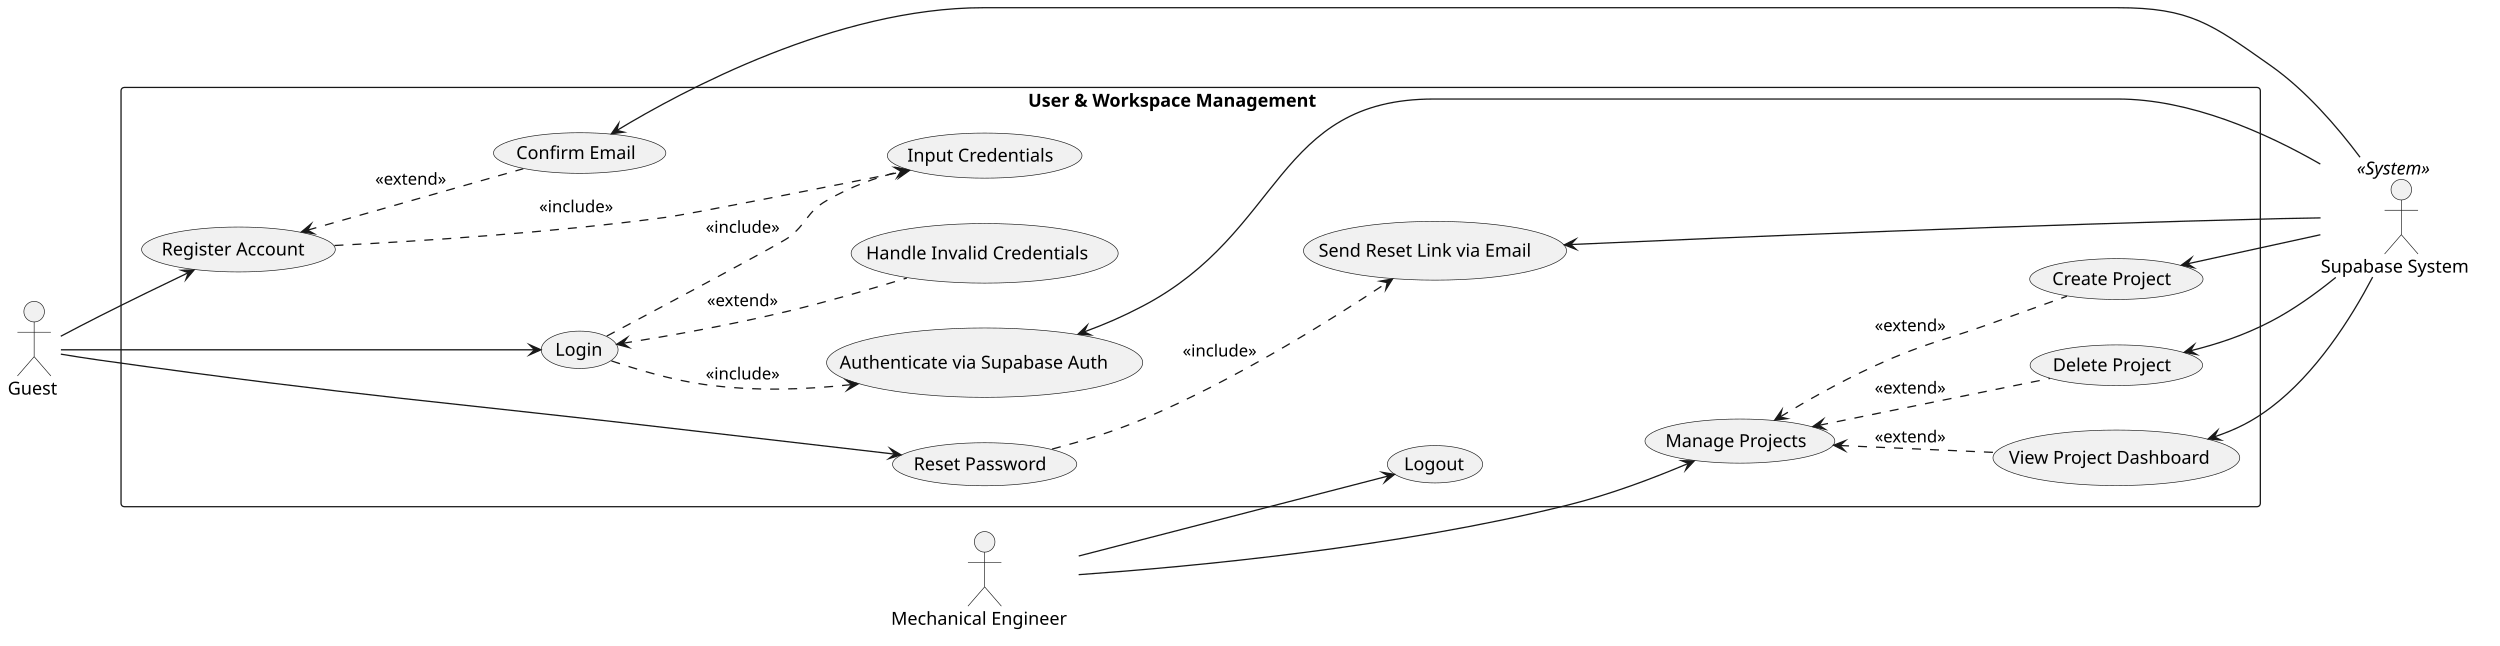
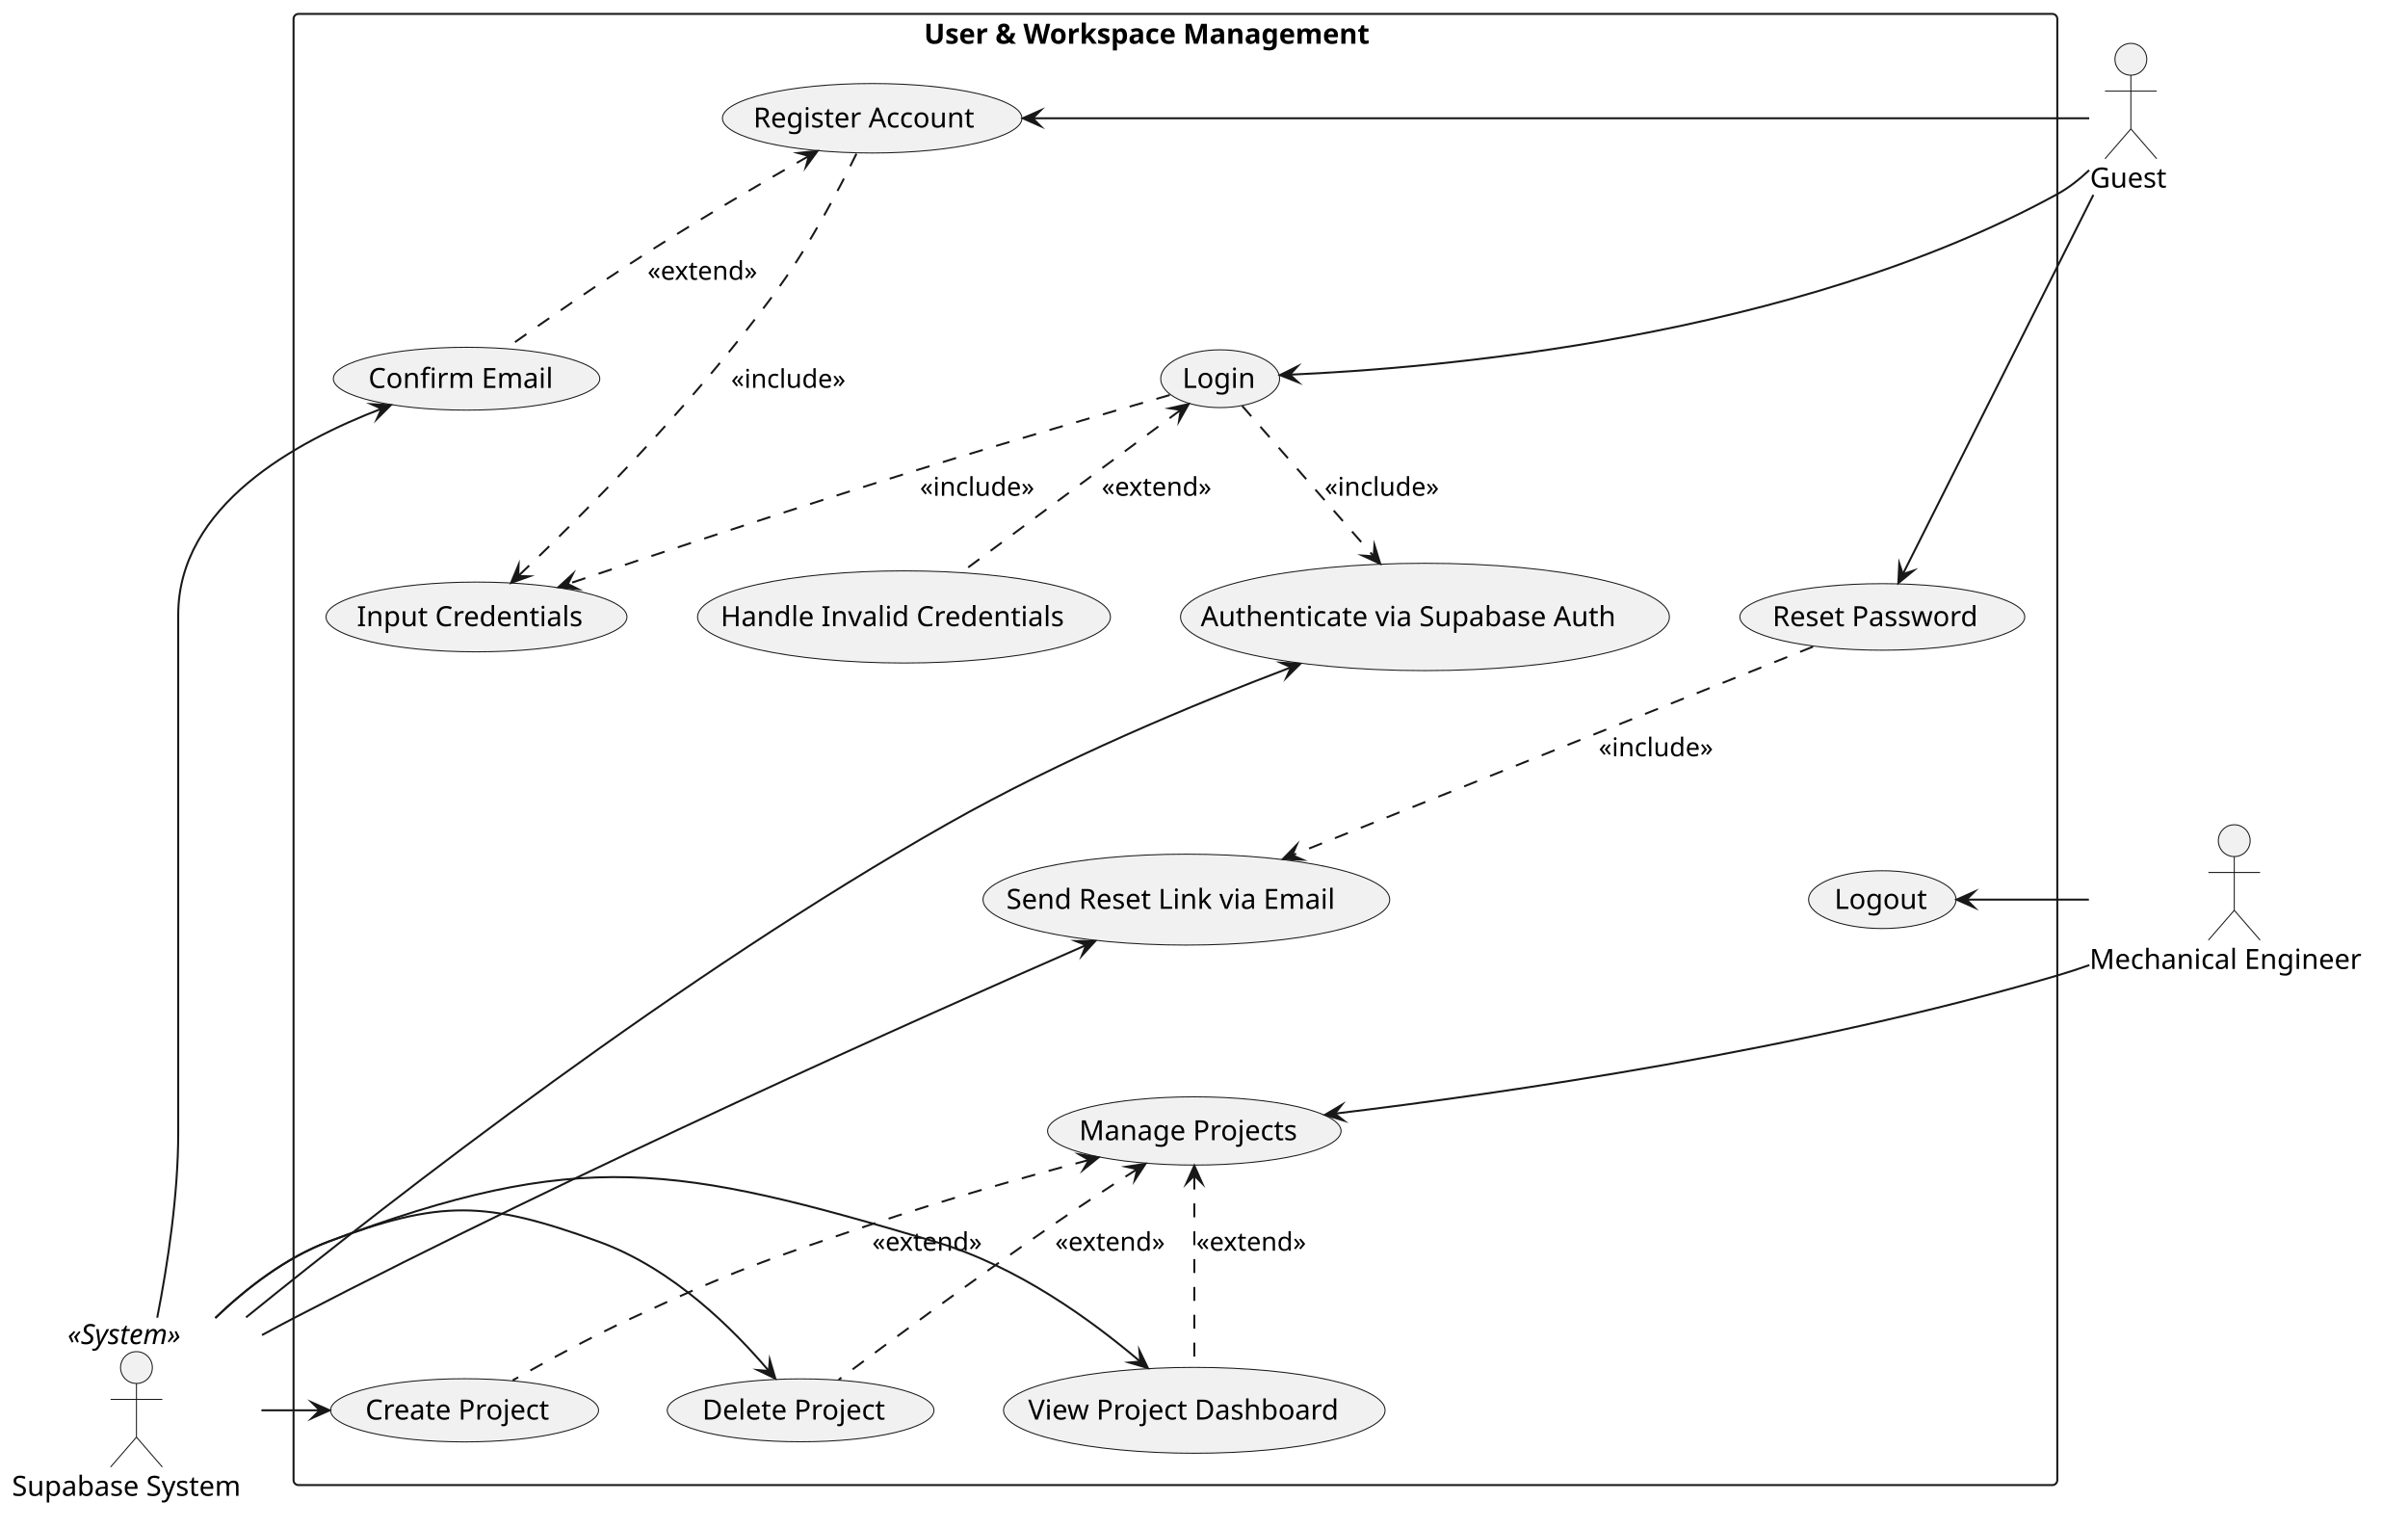
- <svg xmlns="http://www.w3.org/2000/svg" contentStyleType="text/css" data-diagram-type="DESCRIPTION" height="502px" preserveAspectRatio="none" style="width:1944px;height:502px;background:#FFFFFF;" version="1.1" viewBox="0 0 1944 502" width="1944px" zoomAndPan="magnify">
+ <svg xmlns="http://www.w3.org/2000/svg" contentStyleType="text/css" data-diagram-type="DESCRIPTION" height="768px" preserveAspectRatio="none" style="width:1211px;height:768px;background:#FFFFFF;" version="1.1" viewBox="0 0 1211 768" width="1211px" zoomAndPan="magnify">
  <defs />
  <g>
-     <g class="cluster" data-qualified-name="User . Workspace Management" data-source-line="8" id="ent0004">
-       <rect fill="none" height="326" rx="2.5" ry="2.5" style="stroke:#181818;stroke-width:1;" width="1663.52" x="94.12" y="68" />
-       <text fill="#000000" font-family="sans-serif" font-size="14" font-weight="700" lengthAdjust="spacing" textLength="252.855" x="799.453" y="82.995">User &amp; Workspace Management</text>
+     <g class="cluster" data-qualified-name="User . Workspace Management" data-source-line="7" id="ent0004">
+       <rect fill="none" height="739.68" rx="2.5" ry="2.5" style="stroke:#181818;stroke-width:1;" width="887" x="147.63" y="7" />
+       <text fill="#000000" font-family="sans-serif" font-size="14" font-weight="700" lengthAdjust="spacing" textLength="252.855" x="464.703" y="21.995">User &amp; Workspace Management</text>
    </g>
-     <g class="entity" data-qualified-name="User . Workspace Management.UC1" data-source-line="9" id="ent0005">
-       <ellipse cx="185.425" cy="194.003" fill="#F1F1F1" rx="75.315" ry="17.463" style="stroke:#181818;stroke-width:0.5;" />
-       <text fill="#000000" font-family="sans-serif" font-size="14" lengthAdjust="spacing" textLength="119.492" x="125.679" y="198.651">Register Account</text>
+     <g class="entity" data-qualified-name="User . Workspace Management.UC1" data-source-line="8" id="ent0005">
+       <ellipse cx="438.625" cy="59.463" fill="#F1F1F1" rx="75.315" ry="17.463" style="stroke:#181818;stroke-width:0.5;" />
+       <text fill="#000000" font-family="sans-serif" font-size="14" lengthAdjust="spacing" textLength="119.492" x="378.879" y="64.112">Register Account</text>
    </g>
-     <g class="entity" data-qualified-name="User . Workspace Management.UC1_1" data-source-line="10" id="ent0006">
-       <ellipse cx="765.674" cy="121.005" fill="#F1F1F1" rx="75.674" ry="17.535" style="stroke:#181818;stroke-width:0.5;" />
-       <text fill="#000000" font-family="sans-serif" font-size="14" lengthAdjust="spacing" textLength="120.36" x="705.494" y="125.653">Input Credentials</text>
+     <g class="entity" data-qualified-name="User . Workspace Management.UC1_1" data-source-line="9" id="ent0006">
+       <ellipse cx="239.635" cy="310.195" fill="#F1F1F1" rx="75.674" ry="17.535" style="stroke:#181818;stroke-width:0.5;" />
+       <text fill="#000000" font-family="sans-serif" font-size="14" lengthAdjust="spacing" textLength="120.36" x="179.454" y="314.843">Input Credentials</text>
    </g>
-     <g class="entity" data-qualified-name="User . Workspace Management.UC1_3" data-source-line="11" id="ent0007">
-       <ellipse cx="450.752" cy="119" fill="#F1F1F1" rx="67.002" ry="15.8" style="stroke:#181818;stroke-width:0.5;" />
-       <text fill="#000000" font-family="sans-serif" font-size="14" lengthAdjust="spacing" textLength="98.718" x="401.393" y="123.649">Confirm Email</text>
+     <g class="entity" data-qualified-name="User . Workspace Management.UC1_3" data-source-line="10" id="ent0007">
+       <ellipse cx="234.632" cy="190.41" fill="#F1F1F1" rx="67.002" ry="15.8" style="stroke:#181818;stroke-width:0.5;" />
+       <text fill="#000000" font-family="sans-serif" font-size="14" lengthAdjust="spacing" textLength="98.718" x="185.273" y="195.059">Confirm Email</text>
    </g>
-     <g class="entity" data-qualified-name="User . Workspace Management.UC2" data-source-line="13" id="ent0008">
-       <ellipse cx="450.75" cy="272.004" fill="#F1F1F1" rx="29.88" ry="14.524" style="stroke:#181818;stroke-width:0.5;" />
-       <text fill="#000000" font-family="sans-serif" font-size="14" lengthAdjust="spacing" textLength="38.015" x="431.743" y="276.652">Login</text>
+     <g class="entity" data-qualified-name="User . Workspace Management.UC2" data-source-line="12" id="ent0008">
+       <ellipse cx="613.63" cy="190.414" fill="#F1F1F1" rx="29.88" ry="14.524" style="stroke:#181818;stroke-width:0.5;" />
+       <text fill="#000000" font-family="sans-serif" font-size="14" lengthAdjust="spacing" textLength="38.015" x="594.623" y="195.062">Login</text>
    </g>
-     <g class="entity" data-qualified-name="User . Workspace Management.UC2_1" data-source-line="14" id="ent0009">
-       <ellipse cx="765.669" cy="282.004" fill="#F1F1F1" rx="122.919" ry="26.984" style="stroke:#181818;stroke-width:0.5;" />
-       <text fill="#000000" font-family="sans-serif" font-size="14" lengthAdjust="spacing" textLength="225.572" x="652.883" y="286.652">Authenticate via Supabase Auth</text>
+     <g class="entity" data-qualified-name="User . Workspace Management.UC2_1" data-source-line="13" id="ent0009">
+       <ellipse cx="716.629" cy="310.194" fill="#F1F1F1" rx="122.919" ry="26.984" style="stroke:#181818;stroke-width:0.5;" />
+       <text fill="#000000" font-family="sans-serif" font-size="14" lengthAdjust="spacing" textLength="225.572" x="603.843" y="314.842">Authenticate via Supabase Auth</text>
    </g>
-     <g class="entity" data-qualified-name="User . Workspace Management.UC2_2" data-source-line="15" id="ent0010">
-       <ellipse cx="765.668" cy="196.996" fill="#F1F1F1" rx="103.829" ry="23.166" style="stroke:#181818;stroke-width:0.5;" />
-       <text fill="#000000" font-family="sans-serif" font-size="14" lengthAdjust="spacing" textLength="184.461" x="673.438" y="201.644">Handle Invalid Credentials</text>
+     <g class="entity" data-qualified-name="User . Workspace Management.UC2_2" data-source-line="14" id="ent0010">
+       <ellipse cx="454.628" cy="310.186" fill="#F1F1F1" rx="103.829" ry="23.166" style="stroke:#181818;stroke-width:0.5;" />
+       <text fill="#000000" font-family="sans-serif" font-size="14" lengthAdjust="spacing" textLength="184.461" x="362.398" y="314.834">Handle Invalid Credentials</text>
    </g>
-     <g class="entity" data-qualified-name="User . Workspace Management.UC3" data-source-line="17" id="ent0011">
-       <ellipse cx="765.669" cy="360.996" fill="#F1F1F1" rx="71.629" ry="16.726" style="stroke:#181818;stroke-width:0.5;" />
-       <text fill="#000000" font-family="sans-serif" font-size="14" lengthAdjust="spacing" textLength="110.455" x="710.442" y="365.644">Reset Password</text>
+     <g class="entity" data-qualified-name="User . Workspace Management.UC3" data-source-line="16" id="ent0011">
+       <ellipse cx="946.63" cy="310.186" fill="#F1F1F1" rx="71.629" ry="16.726" style="stroke:#181818;stroke-width:0.5;" />
+       <text fill="#000000" font-family="sans-serif" font-size="14" lengthAdjust="spacing" textLength="110.455" x="891.402" y="314.834">Reset Password</text>
    </g>
-     <g class="entity" data-qualified-name="User . Workspace Management.UC3_1" data-source-line="18" id="ent0012">
-       <ellipse cx="1115.867" cy="194.995" fill="#F1F1F1" rx="102.277" ry="22.855" style="stroke:#181818;stroke-width:0.5;" />
-       <text fill="#000000" font-family="sans-serif" font-size="14" lengthAdjust="spacing" textLength="181.064" x="1025.335" y="199.644">Send Reset Link via Email</text>
+     <g class="entity" data-qualified-name="User . Workspace Management.UC3_1" data-source-line="17" id="ent0012">
+       <ellipse cx="596.627" cy="452.315" fill="#F1F1F1" rx="102.277" ry="22.855" style="stroke:#181818;stroke-width:0.5;" />
+       <text fill="#000000" font-family="sans-serif" font-size="14" lengthAdjust="spacing" textLength="181.064" x="506.095" y="456.964">Send Reset Link via Email</text>
    </g>
-     <g class="entity" data-qualified-name="User . Workspace Management.UC6" data-source-line="20" id="ent0013">
-       <ellipse cx="1115.868" cy="361.004" fill="#F1F1F1" rx="37.068" ry="14.524" style="stroke:#181818;stroke-width:0.5;" />
-       <text fill="#000000" font-family="sans-serif" font-size="14" lengthAdjust="spacing" textLength="48.18" x="1091.778" y="365.652">Logout</text>
+     <g class="entity" data-qualified-name="User . Workspace Management.UC6" data-source-line="19" id="ent0013">
+       <ellipse cx="946.628" cy="452.324" fill="#F1F1F1" rx="37.068" ry="14.524" style="stroke:#181818;stroke-width:0.5;" />
+       <text fill="#000000" font-family="sans-serif" font-size="14" lengthAdjust="spacing" textLength="48.18" x="922.538" y="456.972">Logout</text>
    </g>
-     <g class="entity" data-qualified-name="User . Workspace Management.UC4" data-source-line="22" id="ent0014">
-       <ellipse cx="1352.951" cy="343" fill="#F1F1F1" rx="73.801" ry="17.16" style="stroke:#181818;stroke-width:0.5;" />
-       <text fill="#000000" font-family="sans-serif" font-size="14" lengthAdjust="spacing" textLength="115.808" x="1295.047" y="347.649">Manage Projects</text>
+     <g class="entity" data-qualified-name="User . Workspace Management.UC4" data-source-line="21" id="ent0014">
+       <ellipse cx="600.631" cy="568.63" fill="#F1F1F1" rx="73.801" ry="17.16" style="stroke:#181818;stroke-width:0.5;" />
+       <text fill="#000000" font-family="sans-serif" font-size="14" lengthAdjust="spacing" textLength="115.808" x="542.727" y="573.279">Manage Projects</text>
    </g>
-     <g class="entity" data-qualified-name="User . Workspace Management.UC4_1" data-source-line="23" id="ent0015">
-       <ellipse cx="1645.693" cy="216.999" fill="#F1F1F1" rx="67.393" ry="15.879" style="stroke:#181818;stroke-width:0.5;" />
-       <text fill="#000000" font-family="sans-serif" font-size="14" lengthAdjust="spacing" textLength="99.73" x="1595.828" y="221.647">Create Project</text>
+     <g class="entity" data-qualified-name="User . Workspace Management.UC4_1" data-source-line="22" id="ent0015">
+       <ellipse cx="233.633" cy="709.088" fill="#F1F1F1" rx="67.393" ry="15.879" style="stroke:#181818;stroke-width:0.5;" />
+       <text fill="#000000" font-family="sans-serif" font-size="14" lengthAdjust="spacing" textLength="99.73" x="183.768" y="713.737">Create Project</text>
    </g>
-     <g class="entity" data-qualified-name="User . Workspace Management.UC4_3" data-source-line="24" id="ent0016">
-       <ellipse cx="1645.693" cy="284.005" fill="#F1F1F1" rx="67.073" ry="15.815" style="stroke:#181818;stroke-width:0.5;" />
-       <text fill="#000000" font-family="sans-serif" font-size="14" lengthAdjust="spacing" textLength="98.902" x="1596.242" y="288.653">Delete Project</text>
+     <g class="entity" data-qualified-name="User . Workspace Management.UC4_3" data-source-line="23" id="ent0016">
+       <ellipse cx="402.633" cy="709.095" fill="#F1F1F1" rx="67.073" ry="15.815" style="stroke:#181818;stroke-width:0.5;" />
+       <text fill="#000000" font-family="sans-serif" font-size="14" lengthAdjust="spacing" textLength="98.902" x="353.182" y="713.743">Delete Project</text>
    </g>
-     <g class="entity" data-qualified-name="User . Workspace Management.UC4_4" data-source-line="25" id="ent0017">
-       <ellipse cx="1645.687" cy="355.999" fill="#F1F1F1" rx="95.947" ry="21.589" style="stroke:#181818;stroke-width:0.5;" />
-       <text fill="#000000" font-family="sans-serif" font-size="14" lengthAdjust="spacing" textLength="167.084" x="1562.145" y="360.648">View Project Dashboard</text>
+     <g class="entity" data-qualified-name="User . Workspace Management.UC4_4" data-source-line="24" id="ent0017">
+       <ellipse cx="600.627" cy="709.089" fill="#F1F1F1" rx="95.947" ry="21.589" style="stroke:#181818;stroke-width:0.5;" />
+       <text fill="#000000" font-family="sans-serif" font-size="14" lengthAdjust="spacing" textLength="167.084" x="517.085" y="713.738">View Project Dashboard</text>
    </g>
-     <g class="entity" data-qualified-name="guest" data-source-line="4" id="ent0001">
-       <ellipse cx="26.559" cy="242.35" fill="#F1F1F1" rx="8" ry="8" style="stroke:#181818;stroke-width:0.5;" />
-       <path d="M26.559,250.35 L26.559,277.35 M13.559,258.35 L39.559,258.35 M26.559,277.35 L13.559,292.35 M26.559,277.35 L39.559,292.35" fill="none" style="stroke:#181818;stroke-width:0.5;" />
-       <text fill="#000000" font-family="sans-serif" font-size="14" lengthAdjust="spacing" textLength="41.118" x="6" y="306.845">Guest</text>
+     <g class="entity" data-qualified-name="guest" data-source-line="3" id="ent0001">
+       <ellipse cx="1071.629" cy="29.81" fill="#F1F1F1" rx="8" ry="8" style="stroke:#181818;stroke-width:0.5;" />
+       <path d="M1071.629,37.81 L1071.629,64.81 M1058.629,45.81 L1084.629,45.81 M1071.629,64.81 L1058.629,79.81 M1071.629,64.81 L1084.629,79.81" fill="none" style="stroke:#181818;stroke-width:0.5;" />
+       <text fill="#000000" font-family="sans-serif" font-size="14" lengthAdjust="spacing" textLength="41.118" x="1051.07" y="94.305">Guest</text>
    </g>
-     <g class="entity" data-qualified-name="eng" data-source-line="5" id="ent0002">
-       <ellipse cx="765.676" cy="421.35" fill="#F1F1F1" rx="8" ry="8" style="stroke:#181818;stroke-width:0.5;" />
-       <path d="M765.676,429.35 L765.676,456.35 M752.676,437.35 L778.676,437.35 M765.676,456.35 L752.676,471.35 M765.676,456.35 L778.676,471.35" fill="none" style="stroke:#181818;stroke-width:0.5;" />
-       <text fill="#000000" font-family="sans-serif" font-size="14" lengthAdjust="spacing" textLength="145.571" x="692.89" y="485.845">Mechanical Engineer</text>
+     <g class="entity" data-qualified-name="eng" data-source-line="4" id="ent0002">
+       <ellipse cx="1123.626" cy="422.68" fill="#F1F1F1" rx="8" ry="8" style="stroke:#181818;stroke-width:0.5;" />
+       <path d="M1123.626,430.68 L1123.626,457.68 M1110.626,438.68 L1136.626,438.68 M1123.626,457.68 L1110.626,472.68 M1123.626,457.68 L1136.626,472.68" fill="none" style="stroke:#181818;stroke-width:0.5;" />
+       <text fill="#000000" font-family="sans-serif" font-size="14" lengthAdjust="spacing" textLength="145.571" x="1050.84" y="487.175">Mechanical Engineer</text>
    </g>
-     <g class="entity" data-qualified-name="supa" data-source-line="6" id="ent0003">
-       <ellipse cx="1867.267" cy="147.497" fill="#F1F1F1" rx="8" ry="8" style="stroke:#181818;stroke-width:0.5;" />
-       <path d="M1867.267,155.497 L1867.267,182.497 M1854.267,163.497 L1880.267,163.497 M1867.267,182.497 L1854.267,197.497 M1867.267,182.497 L1880.267,197.497" fill="none" style="stroke:#181818;stroke-width:0.5;" />
-       <text fill="#000000" font-family="sans-serif" font-size="14" lengthAdjust="spacing" textLength="125.255" x="1804.64" y="211.992">Supabase System</text>
-       <text fill="#000000" font-family="sans-serif" font-size="14" font-style="italic" lengthAdjust="spacing" textLength="69.337" x="1832.599" y="135.695">«System»</text>
+     <g class="entity" data-qualified-name="supa" data-source-line="5" id="ent0003">
+       <ellipse cx="68.627" cy="687.587" fill="#F1F1F1" rx="8" ry="8" style="stroke:#181818;stroke-width:0.5;" />
+       <path d="M68.627,695.587 L68.627,722.587 M55.627,703.587 L81.627,703.587 M68.627,722.587 L55.627,737.587 M68.627,722.587 L81.627,737.587" fill="none" style="stroke:#181818;stroke-width:0.5;" />
+       <text fill="#000000" font-family="sans-serif" font-size="14" lengthAdjust="spacing" textLength="125.255" x="6" y="752.082">Supabase System</text>
+       <text fill="#000000" font-family="sans-serif" font-size="14" font-style="italic" lengthAdjust="spacing" textLength="69.337" x="33.959" y="675.785">«System»</text>
    </g>
-     <g class="link" data-entity-1="ent0001" data-entity-2="ent0005" data-link-type="dependency" data-source-line="33" id="lnk22">
-       <path d="M47.26,261.48 C56.32,256.69 67.23,250.99 77.12,246 C101.7,233.6 125.2,222.208 146.43,212.048" fill="none" id="guest-to-UC1" style="stroke:#181818;stroke-width:1;" />
-       <polygon fill="#181818" points="150.94,209.89,141.095,210.167,146.43,212.048,144.548,217.383,150.94,209.89" style="stroke:#181818;stroke-width:1;stroke-linejoin:miter;stroke-miterlimit:10;" />
+     <g class="link" data-entity-1="ent0001" data-entity-2="ent0005" data-link-type="dependency" data-source-line="32" id="lnk22">
+       <path d="M1050.68,59.46 C871.9,59.46 698.13,59.46 519.35,59.46" fill="none" id="guest-to-UC1" style="stroke:#181818;stroke-width:1;" />
+       <polygon fill="#181818" points="514.35,59.46,523.35,63.46,519.35,59.46,523.35,55.46,514.35,59.46" style="stroke:#181818;stroke-width:1;stroke-linejoin:miter;stroke-miterlimit:10;" />
    </g>
-     <g class="link" data-entity-1="ent0005" data-entity-2="ent0006" data-link-type="dependency" data-source-line="34" id="lnk23">
-       <path d="M260.06,190.91 C327.37,187.5 429.57,180.86 517.75,169 C536.26,166.51 635.307,146.91 702.297,133.52" fill="none" id="UC1-to-UC1_1" style="stroke:#181818;stroke-width:1;stroke-dasharray:7,7;" />
-       <polygon fill="#181818" points="707.2,132.54,697.591,130.382,702.297,133.52,699.159,138.226,707.2,132.54" style="stroke:#181818;stroke-width:1;stroke-linejoin:miter;stroke-miterlimit:10;" />
-       <text fill="#000000" font-family="sans-serif" font-size="13" lengthAdjust="spacing" textLength="63.007" x="419.25" y="165.067">«include»</text>
+     <g class="link" data-entity-1="ent0005" data-entity-2="ent0006" data-link-type="dependency" data-source-line="33" id="lnk23">
+       <path d="M430.71,77.29 C422.14,94.8 407.54,122.66 391.63,144.61 C348.69,203.8 290.471,261.383 260.651,289.613" fill="none" id="UC1-to-UC1_1" style="stroke:#181818;stroke-width:1;stroke-dasharray:7,7;" />
+       <polygon fill="#181818" points="257.02,293.05,266.306,289.767,260.651,289.613,260.806,283.958,257.02,293.05" style="stroke:#181818;stroke-width:1;stroke-linejoin:miter;stroke-miterlimit:10;" />
+       <text fill="#000000" font-family="sans-serif" font-size="13" lengthAdjust="spacing" textLength="63.007" x="367.68" y="194.977">«include»</text>
    </g>
-     <g class="link" data-entity-1="ent0005" data-entity-2="ent0007" data-link-type="dependency" data-source-line="35" id="lnk24">
-       <path d="M239.229,178.961 C288.479,164.941 359.59,144.68 406.88,131.21" fill="none" id="UC1-backto-UC1_3" style="stroke:#181818;stroke-width:1;stroke-dasharray:7,7;" />
-       <polygon fill="#181818" points="234.42,180.33,244.171,181.713,239.229,178.961,241.981,174.019,234.42,180.33" style="stroke:#181818;stroke-width:1;stroke-linejoin:miter;stroke-miterlimit:10;" />
-       <text fill="#000000" font-family="sans-serif" font-size="13" lengthAdjust="spacing" textLength="61.185" x="291.75" y="143.647">«extend»</text>
+     <g class="link" data-entity-1="ent0005" data-entity-2="ent0007" data-link-type="dependency" data-source-line="34" id="lnk24">
+       <path d="M406.787,78.417 C383.487,91.707 353.69,109.1 324.63,127.61 C300.17,143.18 272.8,162.22 254.73,175.01" fill="none" id="UC1-backto-UC1_3" style="stroke:#181818;stroke-width:1;stroke-dasharray:7,7;" />
+       <polygon fill="#181818" points="411.13,75.94,401.33,76.925,406.787,78.417,405.294,83.874,411.13,75.94" style="stroke:#181818;stroke-width:1;stroke-linejoin:miter;stroke-miterlimit:10;" />
+       <text fill="#000000" font-family="sans-serif" font-size="13" lengthAdjust="spacing" textLength="61.185" x="325.63" y="140.677">«extend»</text>
    </g>
-     <g class="link" data-entity-1="ent0001" data-entity-2="ent0008" data-link-type="dependency" data-source-line="37" id="lnk25">
-       <path d="M47.36,272 C115.42,272 335.04,272 415.64,272" fill="none" id="guest-to-UC2" style="stroke:#181818;stroke-width:1;" />
-       <polygon fill="#181818" points="420.64,272,411.64,268,415.64,272,411.64,276,420.64,272" style="stroke:#181818;stroke-width:1;stroke-linejoin:miter;stroke-miterlimit:10;" />
+     <g class="link" data-entity-1="ent0001" data-entity-2="ent0008" data-link-type="dependency" data-source-line="36" id="lnk25">
+       <path d="M1050.67,85.57 C1045.82,90.14 1040.38,94.46 1034.63,97.61 C901.76,170.37 720.665,185.243 648.685,188.373" fill="none" id="guest-to-UC2" style="stroke:#181818;stroke-width:1;" />
+       <polygon fill="#181818" points="643.69,188.59,652.855,192.195,648.685,188.373,652.508,184.203,643.69,188.59" style="stroke:#181818;stroke-width:1;stroke-linejoin:miter;stroke-miterlimit:10;" />
    </g>
-     <g class="link" data-entity-1="ent0008" data-entity-2="ent0006" data-link-type="dependency" data-source-line="38" id="lnk26">
-       <path d="M471.82,261.34 C513.57,239.15 606.41,189.65 612.75,185 C627.72,174.05 626.7,165.28 642.75,156 C661.82,144.98 679.749,138.482 700.429,133.132" fill="none" id="UC2-to-UC1_1" style="stroke:#181818;stroke-width:1;stroke-dasharray:7,7;" />
-       <polygon fill="#181818" points="705.27,131.88,695.555,130.262,700.429,133.132,697.559,138.007,705.27,131.88" style="stroke:#181818;stroke-width:1;stroke-linejoin:miter;stroke-miterlimit:10;" />
-       <text fill="#000000" font-family="sans-serif" font-size="13" lengthAdjust="spacing" textLength="63.007" x="548.75" y="181.067">«include»</text>
+     <g class="link" data-entity-1="ent0008" data-entity-2="ent0006" data-link-type="dependency" data-source-line="37" id="lnk26">
+       <path d="M588.27,198.62 C558.04,207.28 506.02,222.37 461.63,236.21 C398.3,255.95 330.048,278.644 285.568,293.624" fill="none" id="UC2-to-UC1_1" style="stroke:#181818;stroke-width:1;stroke-dasharray:7,7;" />
+       <polygon fill="#181818" points="280.83,295.22,290.636,296.138,285.568,293.624,288.083,288.557,280.83,295.22" style="stroke:#181818;stroke-width:1;stroke-linejoin:miter;stroke-miterlimit:10;" />
+       <text fill="#000000" font-family="sans-serif" font-size="13" lengthAdjust="spacing" textLength="63.007" x="462.63" y="249.277">«include»</text>
    </g>
-     <g class="link" data-entity-1="ent0008" data-entity-2="ent0009" data-link-type="dependency" data-source-line="39" id="lnk27">
-       <path d="M475.43,280.63 C494.63,287.14 522.54,295.52 547.75,299 C586.67,304.37 624.799,303.105 662.259,299.075" fill="none" id="UC2-to-UC2_1" style="stroke:#181818;stroke-width:1;stroke-dasharray:7,7;" />
-       <polygon fill="#181818" points="667.23,298.54,657.854,295.526,662.259,299.075,658.71,303.48,667.23,298.54" style="stroke:#181818;stroke-width:1;stroke-linejoin:miter;stroke-miterlimit:10;" />
-       <text fill="#000000" font-family="sans-serif" font-size="13" lengthAdjust="spacing" textLength="63.007" x="548.75" y="295.067">«include»</text>
+     <g class="link" data-entity-1="ent0008" data-entity-2="ent0009" data-link-type="dependency" data-source-line="38" id="lnk27">
+       <path d="M624.65,204.01 C641.15,222.89 669.348,255.126 690.838,279.697" fill="none" id="UC2-to-UC2_1" style="stroke:#181818;stroke-width:1;stroke-dasharray:7,7;" />
+       <polygon fill="#181818" points="694.13,283.46,691.216,274.052,690.838,279.697,685.194,279.319,694.13,283.46" style="stroke:#181818;stroke-width:1;stroke-linejoin:miter;stroke-miterlimit:10;" />
+       <text fill="#000000" font-family="sans-serif" font-size="13" lengthAdjust="spacing" textLength="63.007" x="666.13" y="249.277">«include»</text>
    </g>
-     <g class="link" data-entity-1="ent0008" data-entity-2="ent0010" data-link-type="dependency" data-source-line="40" id="lnk28">
-       <path d="M484.507,266.928 C516.747,261.758 566.45,253.14 612.75,242 C643.51,234.6 677.29,224.77 705.17,216.18" fill="none" id="UC2-backto-UC2_2" style="stroke:#181818;stroke-width:1;stroke-dasharray:7,7;" />
-       <polygon fill="#181818" points="479.57,267.72,489.09,270.245,484.507,266.928,487.823,262.345,479.57,267.72" style="stroke:#181818;stroke-width:1;stroke-linejoin:miter;stroke-miterlimit:10;" />
-       <text fill="#000000" font-family="sans-serif" font-size="13" lengthAdjust="spacing" textLength="61.185" x="549.75" y="238.067">«extend»</text>
+     <g class="link" data-entity-1="ent0008" data-entity-2="ent0010" data-link-type="dependency" data-source-line="39" id="lnk28">
+       <path d="M593.783,206.107 C567.232,225.776 517.36,262.72 483.8,287.58" fill="none" id="UC2-backto-UC2_2" style="stroke:#181818;stroke-width:1;stroke-dasharray:7,7;" />
+       <polygon fill="#181818" points="597.8,203.13,588.187,205.274,593.783,206.107,592.95,211.702,597.8,203.13" style="stroke:#181818;stroke-width:1;stroke-linejoin:miter;stroke-miterlimit:10;" />
+       <text fill="#000000" font-family="sans-serif" font-size="13" lengthAdjust="spacing" textLength="61.185" x="554.04" y="249.277">«extend»</text>
    </g>
-     <g class="link" data-entity-1="ent0001" data-entity-2="ent0011" data-link-type="dependency" data-source-line="42" id="lnk29">
-       <path d="M47.31,275.38 C56.37,276.89 67.28,278.62 77.12,280 C285.73,309.24 338.54,311.5 547.75,336 C599.15,342.02 652.442,348.161 695.633,353.111" fill="none" id="guest-to-UC3" style="stroke:#181818;stroke-width:1;" />
-       <polygon fill="#181818" points="700.6,353.68,692.114,348.681,695.633,353.111,691.203,356.629,700.6,353.68" style="stroke:#181818;stroke-width:1;stroke-linejoin:miter;stroke-miterlimit:10;" />
+     <g class="link" data-entity-1="ent0001" data-entity-2="ent0011" data-link-type="dependency" data-source-line="41" id="lnk29">
+       <path d="M1052.78,97.97 C1025.02,153.2 976.566,249.633 956.936,288.683" fill="none" id="guest-to-UC3" style="stroke:#181818;stroke-width:1;" />
+       <polygon fill="#181818" points="954.69,293.15,962.306,286.905,956.936,288.683,955.158,283.312,954.69,293.15" style="stroke:#181818;stroke-width:1;stroke-linejoin:miter;stroke-miterlimit:10;" />
    </g>
-     <g class="link" data-entity-1="ent0011" data-entity-2="ent0012" data-link-type="dependency" data-source-line="43" id="lnk30">
-       <path d="M818.06,349.24 C840.19,343.42 866.1,335.57 888.59,326 C961.48,295 1035.979,248.162 1078.669,219.722" fill="none" id="UC3-to-UC3_1" style="stroke:#181818;stroke-width:1;stroke-dasharray:7,7;" />
-       <polygon fill="#181818" points="1082.83,216.95,1073.122,218.611,1078.669,219.722,1077.558,225.269,1082.83,216.95" style="stroke:#181818;stroke-width:1;stroke-linejoin:miter;stroke-miterlimit:10;" />
-       <text fill="#000000" font-family="sans-serif" font-size="13" lengthAdjust="spacing" textLength="63.007" x="919.59" y="277.207">«include»</text>
+     <g class="link" data-entity-1="ent0011" data-entity-2="ent0012" data-link-type="dependency" data-source-line="42" id="lnk30">
+       <path d="M911.79,325.14 C849.02,350.27 721.482,401.331 649.862,430.011" fill="none" id="UC3-to-UC3_1" style="stroke:#181818;stroke-width:1;stroke-dasharray:7,7;" />
+       <polygon fill="#181818" points="645.22,431.87,655.062,432.238,649.862,430.011,652.088,424.811,645.22,431.87" style="stroke:#181818;stroke-width:1;stroke-linejoin:miter;stroke-miterlimit:10;" />
+       <text fill="#000000" font-family="sans-serif" font-size="13" lengthAdjust="spacing" textLength="63.007" x="803.98" y="380.247">«include»</text>
    </g>
-     <g class="link" data-entity-1="ent0002" data-entity-2="ent0013" data-link-type="dependency" data-source-line="45" id="lnk31">
-       <path d="M838.82,432.35 C914.51,412.79 1025.069,384.211 1079.539,370.131" fill="none" id="eng-to-UC6" style="stroke:#181818;stroke-width:1;" />
-       <polygon fill="#181818" points="1084.38,368.88,1074.665,367.26,1079.539,370.131,1076.668,375.005,1084.38,368.88" style="stroke:#181818;stroke-width:1;stroke-linejoin:miter;stroke-miterlimit:10;" />
+     <g class="link" data-entity-1="ent0002" data-entity-2="ent0013" data-link-type="dependency" data-source-line="44" id="lnk31">
+       <path d="M1050.52,452.32 C1028.34,452.32 1011.15,452.32 988.96,452.32" fill="none" id="eng-to-UC6" style="stroke:#181818;stroke-width:1;" />
+       <polygon fill="#181818" points="983.96,452.32,992.96,456.32,988.96,452.32,992.96,448.32,983.96,452.32" style="stroke:#181818;stroke-width:1;stroke-linejoin:miter;stroke-miterlimit:10;" />
    </g>
-     <g class="link" data-entity-1="ent0002" data-entity-2="ent0014" data-link-type="dependency" data-source-line="47" id="lnk32">
-       <path d="M838.77,446.86 C928.68,440.53 1086.59,425.57 1218.15,393 C1252.81,384.42 1286.205,371.618 1312.825,360.358" fill="none" id="eng-to-UC4" style="stroke:#181818;stroke-width:1;" />
-       <polygon fill="#181818" points="1317.43,358.41,1307.583,358.232,1312.825,360.358,1310.699,365.6,1317.43,358.41" style="stroke:#181818;stroke-width:1;stroke-linejoin:miter;stroke-miterlimit:10;" />
+     <g class="link" data-entity-1="ent0002" data-entity-2="ent0014" data-link-type="dependency" data-source-line="46" id="lnk32">
+       <path d="M1050.75,485.24 C1045.34,487.14 1039.93,488.92 1034.63,490.47 C906.86,528 757.244,549.562 671.324,559.912" fill="none" id="eng-to-UC4" style="stroke:#181818;stroke-width:1;" />
+       <polygon fill="#181818" points="666.36,560.51,675.774,563.405,671.324,559.912,674.817,555.462,666.36,560.51" style="stroke:#181818;stroke-width:1;stroke-linejoin:miter;stroke-miterlimit:10;" />
    </g>
-     <g class="link" data-entity-1="ent0014" data-entity-2="ent0015" data-link-type="dependency" data-source-line="48" id="lnk33">
-       <path d="M1384.227,324.171 C1404.648,311.811 1429.76,297.44 1456.75,285 C1496.71,266.57 1508.36,265.98 1549.75,251 C1568.68,244.15 1589.76,236.59 1607.24,230.35" fill="none" id="UC4-backto-UC4_1" style="stroke:#181818;stroke-width:1;stroke-dasharray:7,7;" />
-       <polygon fill="#181818" points="1379.95,326.76,1389.721,325.522,1384.227,324.171,1385.578,318.678,1379.95,326.76" style="stroke:#181818;stroke-width:1;stroke-linejoin:miter;stroke-miterlimit:10;" />
-       <text fill="#000000" font-family="sans-serif" font-size="13" lengthAdjust="spacing" textLength="61.185" x="1457.75" y="257.537">«extend»</text>
+     <g class="link" data-entity-1="ent0014" data-entity-2="ent0015" data-link-type="dependency" data-source-line="47" id="lnk33">
+       <path d="M547.628,583.235 C514.978,591.915 475.82,602.94 437.63,615.79 C383.34,634.06 369.6,638.71 317.63,662.79 C297.03,672.34 274.42,684.64 257.85,694.01" fill="none" id="UC4-backto-UC4_1" style="stroke:#181818;stroke-width:1;stroke-dasharray:7,7;" />
+       <polygon fill="#181818" points="552.46,581.95,542.734,580.397,547.628,583.235,544.79,588.128,552.46,581.95" style="stroke:#181818;stroke-width:1;stroke-linejoin:miter;stroke-miterlimit:10;" />
+       <text fill="#000000" font-family="sans-serif" font-size="13" lengthAdjust="spacing" textLength="61.185" x="438.63" y="628.857">«extend»</text>
    </g>
-     <g class="link" data-entity-1="ent0014" data-entity-2="ent0016" data-link-type="dependency" data-source-line="49" id="lnk34">
-       <path d="M1414.56,330.705 C1467.82,319.895 1542.52,304.74 1594.03,294.28" fill="none" id="UC4-backto-UC4_3" style="stroke:#181818;stroke-width:1;stroke-dasharray:7,7;" />
-       <polygon fill="#181818" points="1409.66,331.7,1419.276,333.83,1414.56,330.705,1417.685,325.99,1409.66,331.7" style="stroke:#181818;stroke-width:1;stroke-linejoin:miter;stroke-miterlimit:10;" />
-       <text fill="#000000" font-family="sans-serif" font-size="13" lengthAdjust="spacing" textLength="61.185" x="1457.75" y="306.037">«extend»</text>
+     <g class="link" data-entity-1="ent0014" data-entity-2="ent0016" data-link-type="dependency" data-source-line="48" id="lnk34">
+       <path d="M571.89,587.827 C558.12,596.647 544.89,605.3 529.63,615.79 C490.78,642.51 446.44,675.27 421.77,693.7" fill="none" id="UC4-backto-UC4_3" style="stroke:#181818;stroke-width:1;stroke-dasharray:7,7;" />
+       <polygon fill="#181818" points="576.1,585.13,566.364,586.616,571.89,587.827,570.679,593.353,576.1,585.13" style="stroke:#181818;stroke-width:1;stroke-linejoin:miter;stroke-miterlimit:10;" />
+       <text fill="#000000" font-family="sans-serif" font-size="13" lengthAdjust="spacing" textLength="61.185" x="530.63" y="628.857">«extend»</text>
    </g>
-     <g class="link" data-entity-1="ent0014" data-entity-2="ent0017" data-link-type="dependency" data-source-line="50" id="lnk35">
-       <path d="M1430.815,346.443 C1468.645,348.133 1510.5,350 1551.14,351.82" fill="none" id="UC4-backto-UC4_4" style="stroke:#181818;stroke-width:1;stroke-dasharray:7,7;" />
-       <polygon fill="#181818" points="1425.82,346.22,1434.632,350.618,1430.815,346.443,1434.989,342.626,1425.82,346.22" style="stroke:#181818;stroke-width:1;stroke-linejoin:miter;stroke-miterlimit:10;" />
-       <text fill="#000000" font-family="sans-serif" font-size="13" lengthAdjust="spacing" textLength="61.185" x="1457.75" y="344.017">«extend»</text>
+     <g class="link" data-entity-1="ent0014" data-entity-2="ent0017" data-link-type="dependency" data-source-line="49" id="lnk35">
+       <path d="M600.63,591.06 C600.63,616.27 600.63,659.5 600.63,687.17" fill="none" id="UC4-backto-UC4_4" style="stroke:#181818;stroke-width:1;stroke-dasharray:7,7;" />
+       <polygon fill="#181818" points="600.63,586.06,596.63,595.06,600.63,591.06,604.63,595.06,600.63,586.06" style="stroke:#181818;stroke-width:1;stroke-linejoin:miter;stroke-miterlimit:10;" />
+       <text fill="#000000" font-family="sans-serif" font-size="13" lengthAdjust="spacing" textLength="61.185" x="601.63" y="628.857">«extend»</text>
    </g>
-     <g class="link" data-entity-1="ent0007" data-entity-2="ent0003" data-link-type="dependency" data-source-line="52" id="lnk36">
-       <path d="M479.709,101.414 C530.569,70.674 650.6,6 764.67,6 C764.67,6 764.67,6 1646.69,6 C1703.22,6 1719.42,18.47 1765.64,51 C1792.83,70.14 1817.21,98.27 1835.16,122.27" fill="none" id="UC1_3-backto-supa" style="stroke:#181818;stroke-width:1;" />
-       <polygon fill="#181818" points="475.43,104,485.202,102.768,479.709,101.414,481.063,95.921,475.43,104" style="stroke:#181818;stroke-width:1;stroke-linejoin:miter;stroke-miterlimit:10;" />
+     <g class="link" data-entity-1="ent0007" data-entity-2="ent0003" data-link-type="dependency" data-source-line="51" id="lnk36">
+       <path d="M191.863,205.485 C148.903,222.005 89.63,254.06 89.63,309.19 C89.63,309.19 89.63,309.19 89.63,569.63 C89.63,600.88 84.34,635.64 79.07,662.52" fill="none" id="UC1_3-backto-supa" style="stroke:#181818;stroke-width:1;" />
+       <polygon fill="#181818" points="196.53,203.69,186.694,203.187,191.863,205.485,189.565,210.654,196.53,203.69" style="stroke:#181818;stroke-width:1;stroke-linejoin:miter;stroke-miterlimit:10;" />
    </g>
-     <g class="link" data-entity-1="ent0009" data-entity-2="ent0003" data-link-type="dependency" data-source-line="53" id="lnk37">
-       <path d="M843.032,258.082 C859.892,251.872 872.84,246.25 888.59,238 C997.93,180.75 991.44,77 1114.87,77 C1114.87,77 1114.87,77 1646.69,77 C1703.11,77 1761.79,103.16 1804.28,127.58" fill="none" id="UC2_1-backto-supa" style="stroke:#181818;stroke-width:1;" />
-       <polygon fill="#181818" points="838.34,259.81,848.168,260.453,843.032,258.082,845.403,252.946,838.34,259.81" style="stroke:#181818;stroke-width:1;stroke-linejoin:miter;stroke-miterlimit:10;" />
+     <g class="link" data-entity-1="ent0009" data-entity-2="ent0003" data-link-type="dependency" data-source-line="52" id="lnk37">
+       <path d="M649.267,335.518 C599.767,354.348 534.34,381.53 476.63,414.18 C342.71,489.93 199.8,600.69 123.75,662.35" fill="none" id="UC2_1-backto-supa" style="stroke:#181818;stroke-width:1;" />
+       <polygon fill="#181818" points="653.94,333.74,644.106,333.201,649.267,335.518,646.95,340.679,653.94,333.74" style="stroke:#181818;stroke-width:1;stroke-linejoin:miter;stroke-miterlimit:10;" />
    </g>
-     <g class="link" data-entity-1="ent0012" data-entity-2="ent0003" data-link-type="dependency" data-source-line="54" id="lnk38">
-       <path d="M1221.425,190.145 C1350.065,184.345 1576.01,174.83 1773.64,170 C1783.61,169.76 1794.18,169.57 1804.48,169.43" fill="none" id="UC3_1-backto-supa" style="stroke:#181818;stroke-width:1;" />
-       <polygon fill="#181818" points="1216.43,190.37,1225.601,193.961,1221.425,190.145,1225.241,185.969,1216.43,190.37" style="stroke:#181818;stroke-width:1;stroke-linejoin:miter;stroke-miterlimit:10;" />
+     <g class="link" data-entity-1="ent0012" data-entity-2="ent0003" data-link-type="dependency" data-source-line="53" id="lnk38">
+       <path d="M546.189,475.193 C464.249,511.023 292.32,587.73 147.63,662.79 C142.43,665.49 137.09,668.35 131.75,671.27" fill="none" id="UC3_1-backto-supa" style="stroke:#181818;stroke-width:1;" />
+       <polygon fill="#181818" points="550.77,473.19,540.921,473.131,546.189,475.193,544.126,480.461,550.77,473.19" style="stroke:#181818;stroke-width:1;stroke-linejoin:miter;stroke-miterlimit:10;" />
    </g>
-     <g class="link" data-entity-1="ent0015" data-entity-2="ent0003" data-link-type="dependency" data-source-line="55" id="lnk39">
-       <path d="M1701.125,205.102 C1733.135,198.102 1770.14,190.02 1804.33,182.54" fill="none" id="UC4_1-backto-supa" style="stroke:#181818;stroke-width:1;" />
-       <polygon fill="#181818" points="1696.24,206.17,1705.887,208.155,1701.125,205.102,1704.178,200.34,1696.24,206.17" style="stroke:#181818;stroke-width:1;stroke-linejoin:miter;stroke-miterlimit:10;" />
+     <g class="link" data-entity-1="ent0015" data-entity-2="ent0003" data-link-type="dependency" data-source-line="54" id="lnk39">
+       <path d="M160.79,709.09 C149.35,709.09 142.91,709.09 131.47,709.09" fill="none" id="UC4_1-backto-supa" style="stroke:#181818;stroke-width:1;" />
+       <polygon fill="#181818" points="165.79,709.09,156.79,705.09,160.79,709.09,156.79,713.09,165.79,709.09" style="stroke:#181818;stroke-width:1;stroke-linejoin:miter;stroke-miterlimit:10;" />
    </g>
-     <g class="link" data-entity-1="ent0016" data-entity-2="ent0003" data-link-type="dependency" data-source-line="56" id="lnk40">
-       <path d="M1703.312,272.762 C1724.832,267.402 1744.76,260.82 1765.64,250 C1783.36,240.82 1800.93,228.23 1816.3,215.71" fill="none" id="UC4_3-backto-supa" style="stroke:#181818;stroke-width:1;" />
-       <polygon fill="#181818" points="1698.46,273.97,1708.16,275.676,1703.312,272.762,1706.226,267.913,1698.46,273.97" style="stroke:#181818;stroke-width:1;stroke-linejoin:miter;stroke-miterlimit:10;" />
+     <g class="link" data-entity-1="ent0016" data-entity-2="ent0003" data-link-type="dependency" data-source-line="55" id="lnk40">
+       <path d="M386.68,689.302 C369.22,668.782 338.9,638 301.13,624.29 C244.31,603.68 221.69,602.97 165.13,624.29 C143.84,632.32 124.2,647.41 108.27,662.66" fill="none" id="UC4_3-backto-supa" style="stroke:#181818;stroke-width:1;" />
+       <polygon fill="#181818" points="389.92,693.11,387.134,683.663,386.68,689.302,381.041,688.848,389.92,693.11" style="stroke:#181818;stroke-width:1;stroke-linejoin:miter;stroke-miterlimit:10;" />
    </g>
-     <g class="link" data-entity-1="ent0017" data-entity-2="ent0003" data-link-type="dependency" data-source-line="57" id="lnk41">
-       <path d="M1721.857,339.7 C1738.817,333.97 1751.4,327.72 1765.64,317 C1800.77,290.56 1827.81,248.13 1844.97,215.47" fill="none" id="UC4_4-backto-supa" style="stroke:#181818;stroke-width:1;" />
-       <polygon fill="#181818" points="1717.12,341.3,1726.927,342.209,1721.857,339.7,1724.366,334.63,1717.12,341.3" style="stroke:#181818;stroke-width:1;stroke-linejoin:miter;stroke-miterlimit:10;" />
+     <g class="link" data-entity-1="ent0017" data-entity-2="ent0003" data-link-type="dependency" data-source-line="56" id="lnk41">
+       <path d="M573.465,684.598 C548.885,663.778 511.84,636.65 470.13,624.29 C340.16,585.78 291.97,576.48 165.13,624.29 C143.84,632.32 124.2,647.41 108.27,662.66" fill="none" id="UC4_4-backto-supa" style="stroke:#181818;stroke-width:1;" />
+       <polygon fill="#181818" points="577.28,687.83,572.998,678.961,573.465,684.598,567.827,685.065,577.28,687.83" style="stroke:#181818;stroke-width:1;stroke-linejoin:miter;stroke-miterlimit:10;" />
    </g>
  </g>
</svg>
